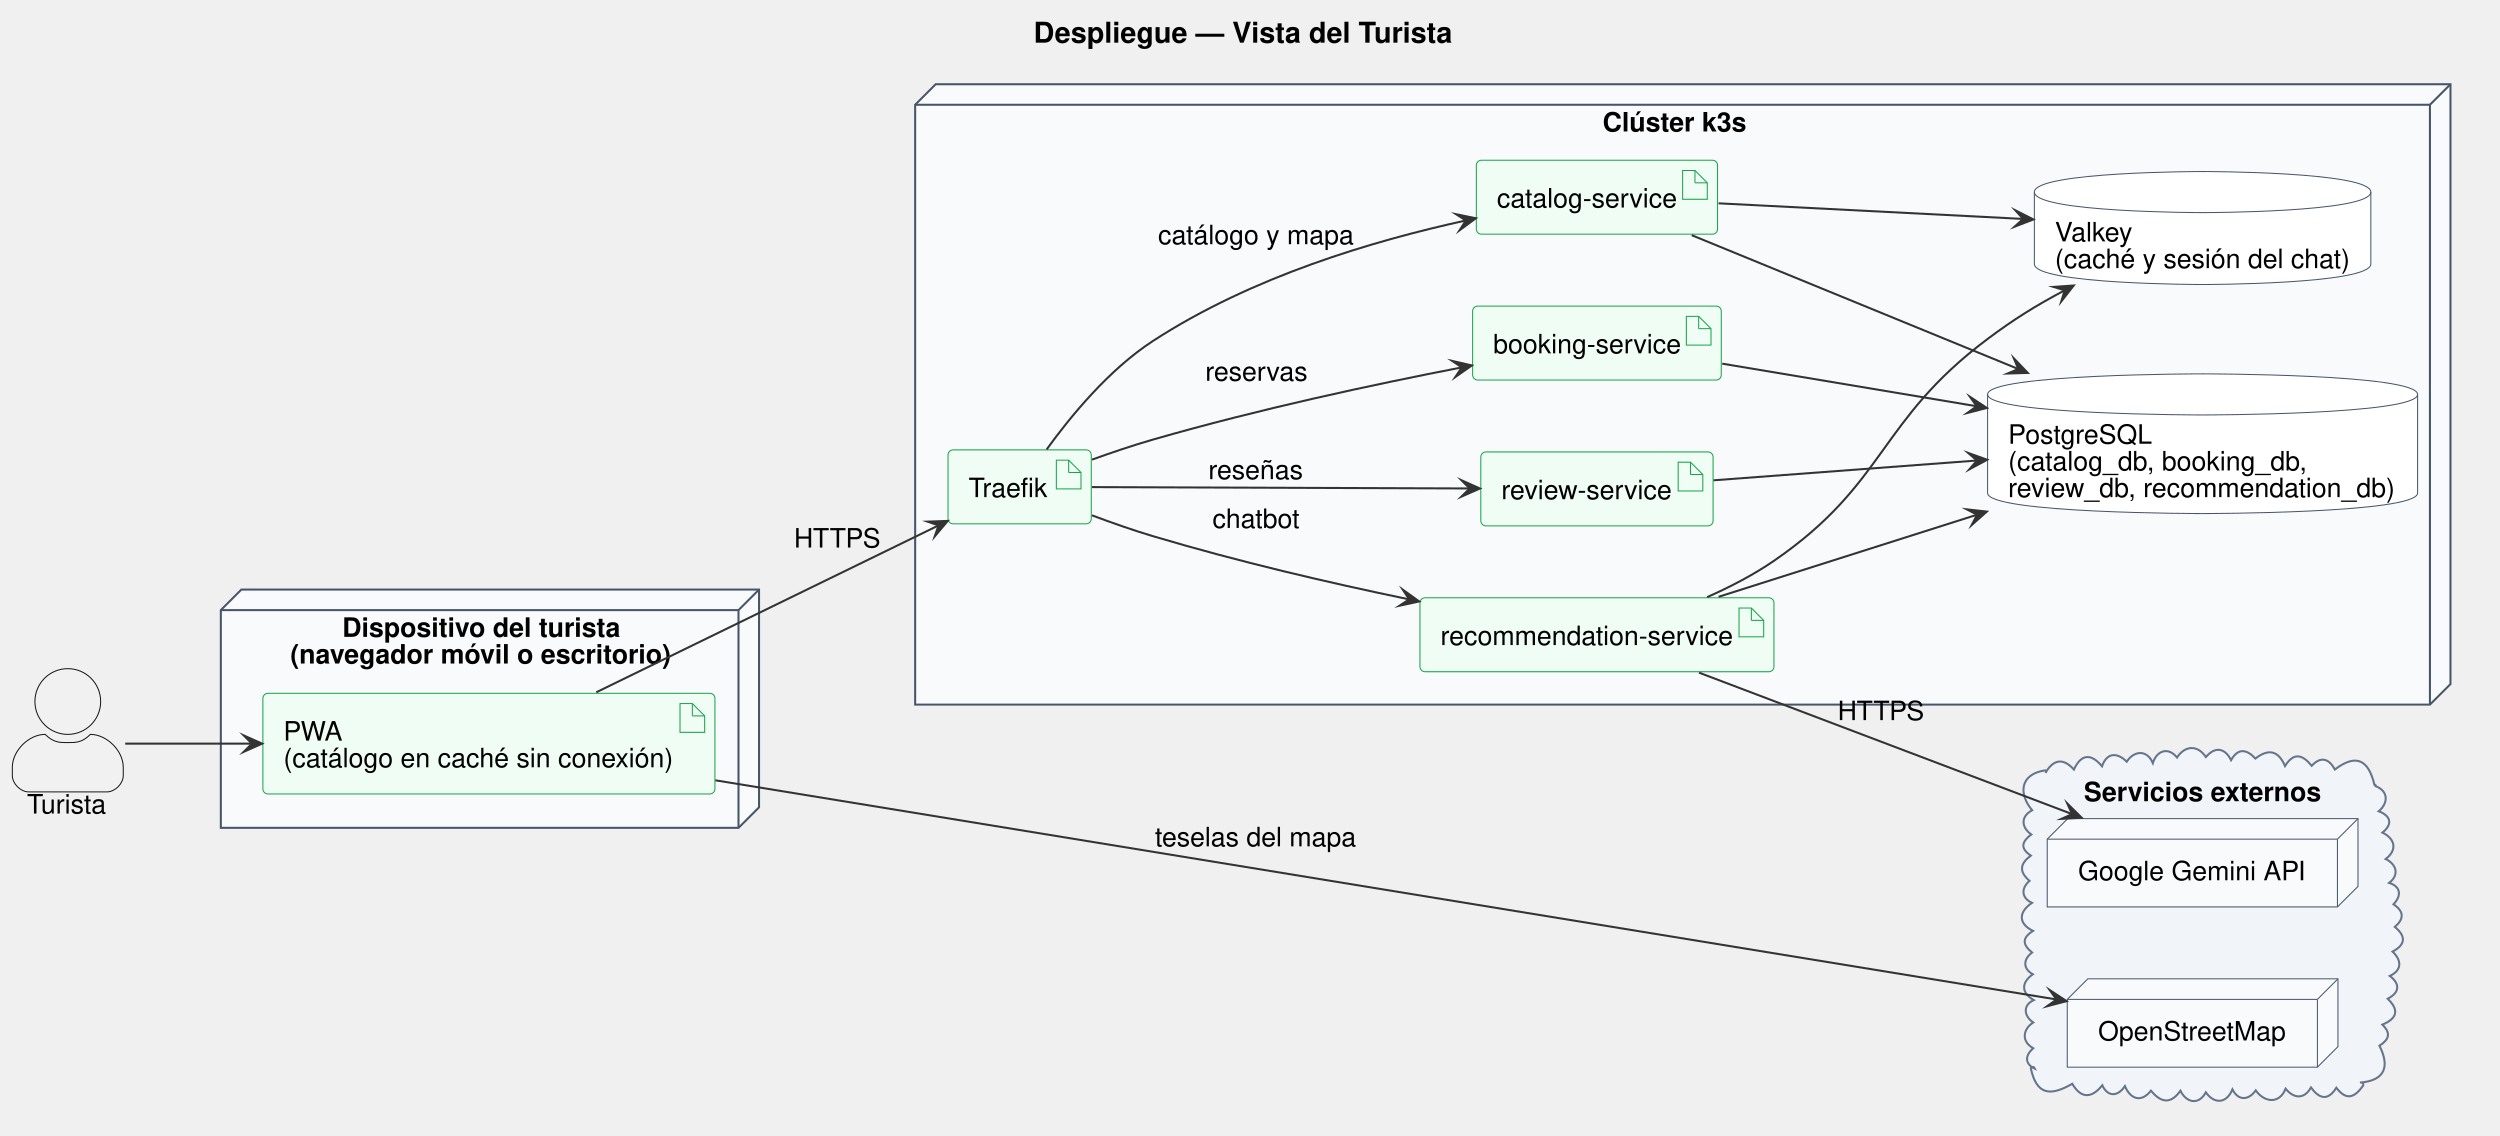
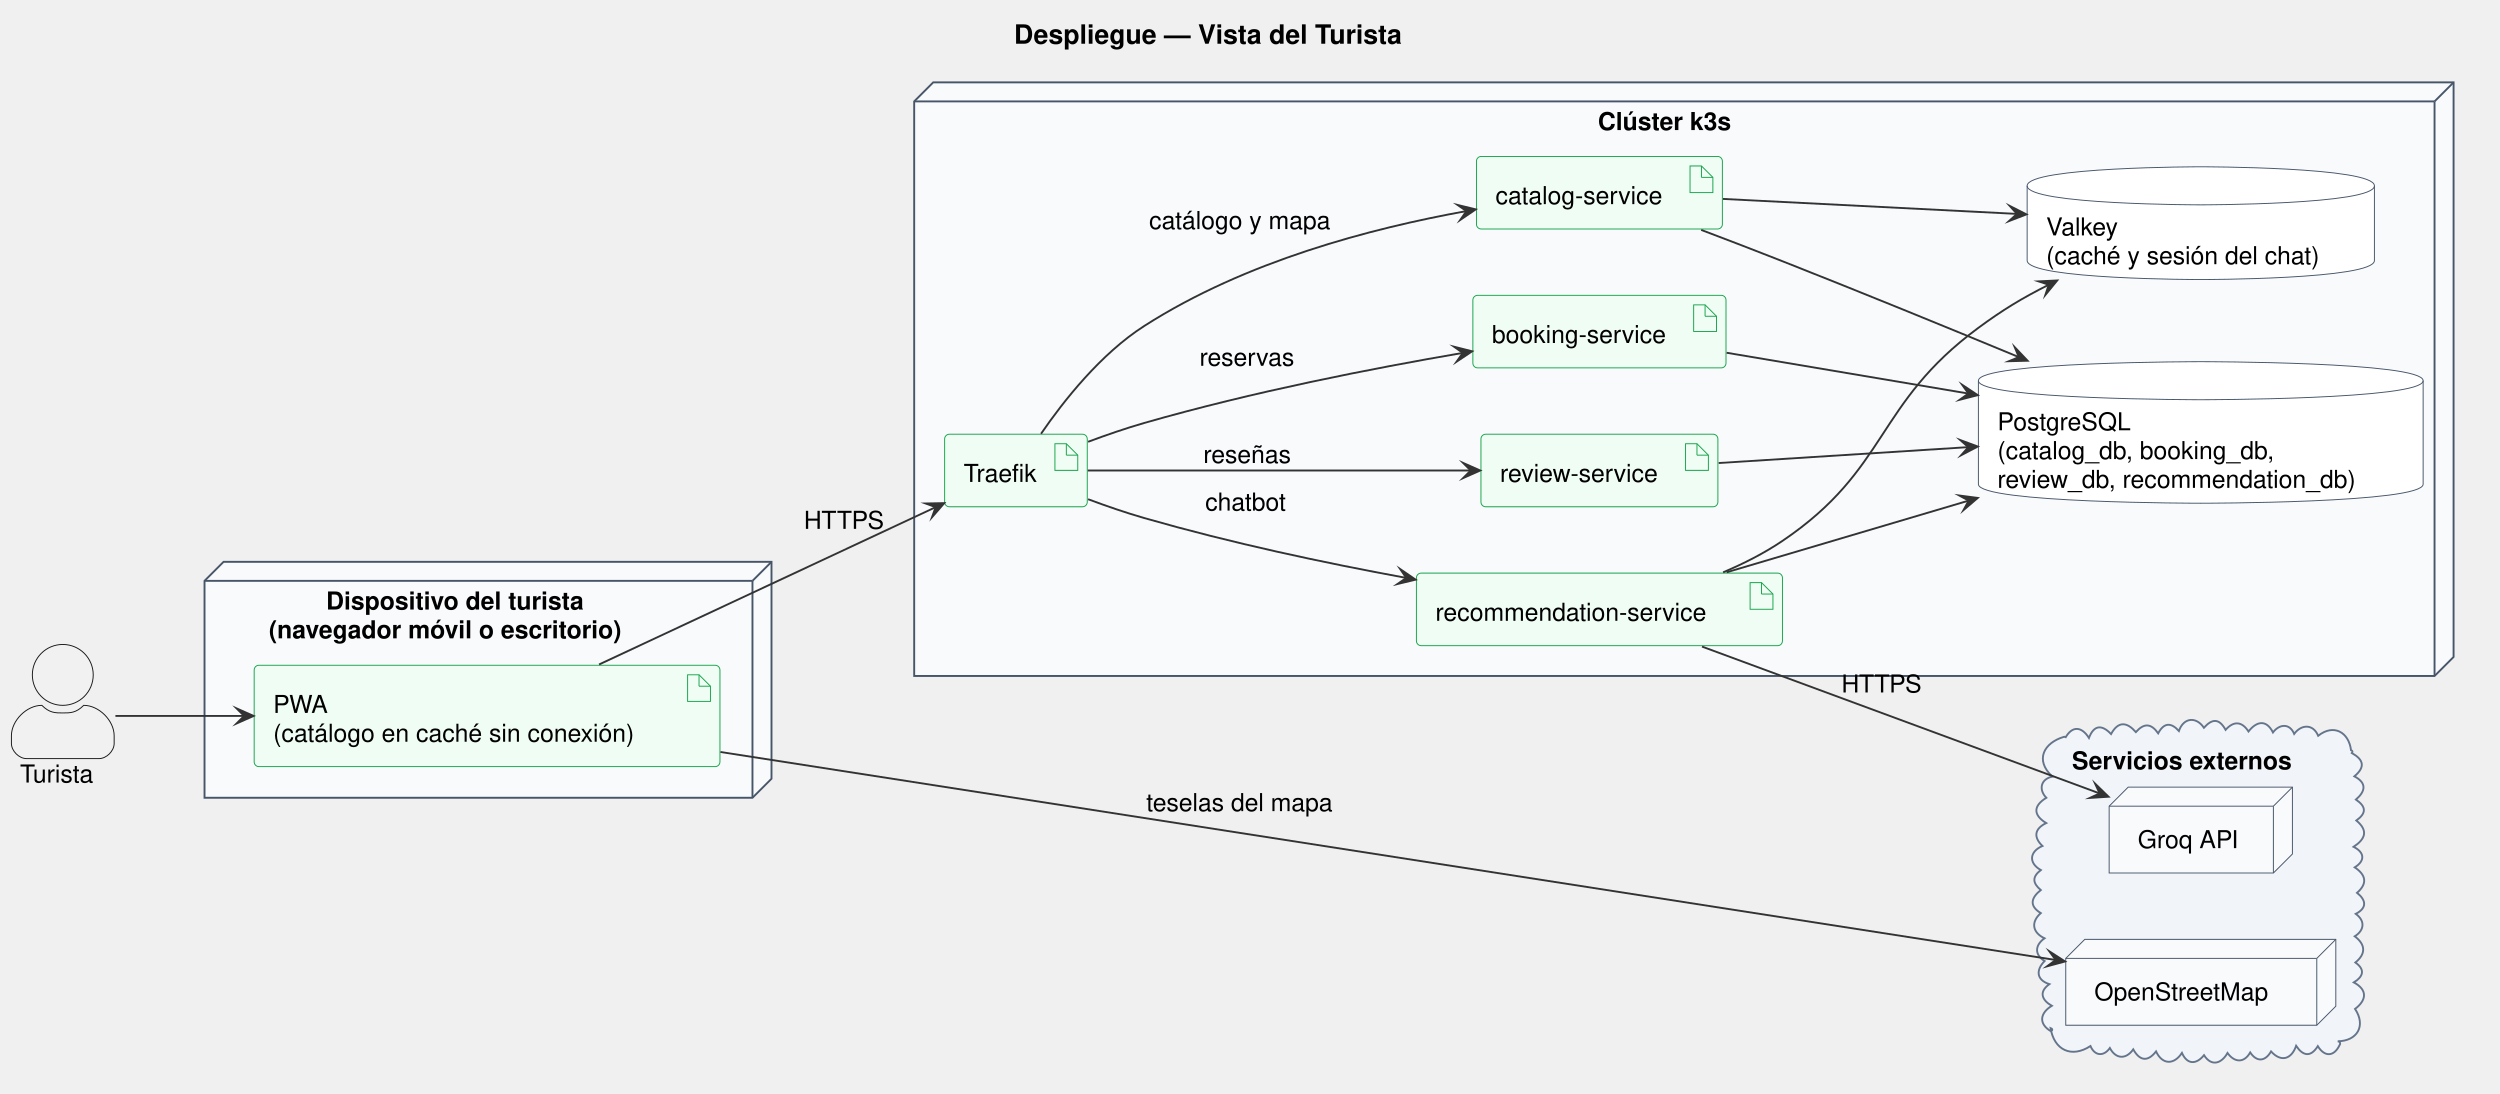
- <svg xmlns="http://www.w3.org/2000/svg" version="1.1" data-diagram-type="DESCRIPTION" style="width:1217px;height:553px;background:#FFFFFF;" width="1217px" height="553px" viewBox="0 0 1217 553" zoomAndPan="magnify" preserveAspectRatio="none" contentStyleType="text/css">
+ <svg xmlns="http://www.w3.org/2000/svg" version="1.1" data-diagram-type="DESCRIPTION" style="width:1314px;height:575px;background:#FFFFFF;" width="1314px" height="575px" viewBox="0 0 1314 575" zoomAndPan="magnify" preserveAspectRatio="none" contentStyleType="text/css">
  <defs />
  <g font-family="sans-serif" lengthAdjust="spacing">
    <g class="title" data-source-line="3">
-       <text x="503.138" y="20.78" fill="#000" font-size="14" textLength="204.613" font-weight="700" font-family="'Helvetica'">Despliegue — Vista del Turista</text>
+       <text x="532.971" y="22.995" fill="#000" font-size="14" textLength="241.657" font-weight="700" font-family="'Helvetica'">Despliegue — Vista del Turista</text>
    </g>
    <g class="cluster" data-qualified-name="Dispositivo del turista.n.navegador m.vil o escritorio." id="ent0002" data-source-line="6">
-       <polygon points="107.5,297,117.5,287,369.5,287,369.5,393,359.5,403,107.5,403,107.5,297" fill="#F8FAFC" style="stroke:#475569;stroke-width:1;stroke-linejoin:miter;stroke-miterlimit:10;" />
-       <line x1="359.5" y1="297" x2="369.5" y2="287" style="stroke:#475569;stroke-width:1;" />
-       <line x1="107.5" y1="297" x2="359.5" y2="297" style="stroke:#475569;stroke-width:1;" />
-       <line x1="359.5" y1="297" x2="359.5" y2="403" style="stroke:#475569;stroke-width:1;" />
-       <text x="166.599" y="310.01" fill="#000" font-size="13" textLength="135.802" font-weight="700" font-family="'Helvetica'">Dispositivo del turista</text>
-       <text x="141.313" y="323.01" fill="#000" font-size="13" textLength="186.374" font-weight="700" font-family="'Helvetica'">(navegador móvil o escritorio)</text>
+       <polygon points="107.5,305.297,117.5,295.297,405.5,295.297,405.5,409.297,395.5,419.297,107.5,419.297,107.5,305.297" fill="#F8FAFC" style="stroke:#475569;stroke-width:1;stroke-linejoin:miter;stroke-miterlimit:10;" />
+       <line x1="395.5" y1="305.297" x2="405.5" y2="295.297" style="stroke:#475569;stroke-width:1;" />
+       <line x1="107.5" y1="305.297" x2="395.5" y2="305.297" style="stroke:#475569;stroke-width:1;" />
+       <line x1="395.5" y1="305.297" x2="395.5" y2="419.297" style="stroke:#475569;stroke-width:1;" />
+       <text x="171.409" y="320.364" fill="#000" font-size="13" textLength="162.183" font-weight="700" font-family="'Helvetica'">Dispositivo del turista</text>
+       <text x="141.314" y="335.497" fill="#000" font-size="13" textLength="222.371" font-weight="700" font-family="'Helvetica'">(navegador móvil o escritorio)</text>
    </g>
    <g class="cluster" data-qualified-name="Cl.ster k3s" id="ent0004" data-source-line="9">
-       <polygon points="445.5,51,455.5,41,1192.89,41,1192.89,333,1182.89,343,445.5,343,445.5,51" fill="#F8FAFC" style="stroke:#475569;stroke-width:1;stroke-linejoin:miter;stroke-miterlimit:10;" />
-       <line x1="1182.89" y1="51" x2="1192.89" y2="41" style="stroke:#475569;stroke-width:1;" />
-       <line x1="445.5" y1="51" x2="1182.89" y2="51" style="stroke:#475569;stroke-width:1;" />
-       <line x1="1182.89" y1="51" x2="1182.89" y2="343" style="stroke:#475569;stroke-width:1;" />
-       <text x="780.15" y="64.01" fill="#000" font-size="13" textLength="70.091" font-weight="700" font-family="'Helvetica'">Clúster k3s</text>
+       <polygon points="480.5,53.297,490.5,43.297,1289.6,43.297,1289.6,345.297,1279.6,355.297,480.5,355.297,480.5,53.297" fill="#F8FAFC" style="stroke:#475569;stroke-width:1;stroke-linejoin:miter;stroke-miterlimit:10;" />
+       <line x1="1279.6" y1="53.297" x2="1289.6" y2="43.297" style="stroke:#475569;stroke-width:1;" />
+       <line x1="480.5" y1="53.297" x2="1279.6" y2="53.297" style="stroke:#475569;stroke-width:1;" />
+       <line x1="1279.6" y1="53.297" x2="1279.6" y2="355.297" style="stroke:#475569;stroke-width:1;" />
+       <text x="839.857" y="68.364" fill="#000" font-size="13" textLength="82.386" font-weight="700" font-family="'Helvetica'">Clúster k3s</text>
    </g>
    <g class="cluster" data-qualified-name="Servicios externos" id="ent0012" data-source-line="18">
-       <path d="M995.736,376.244 C999.524,369.672 1004.314,368.748 1009.568,374.615 C1013.206,366.819 1017.989,366.752 1023.264,373.022 C1025.681,366.121 1030.759,366.261 1035.296,370.789 C1038.816,365.37 1045.144,364.76 1048.012,371.473 C1049.815,365.584 1055.327,363.263 1059.765,368.751 C1063.662,362.868 1069.755,362.465 1073.837,368.532 C1078.242,363.285 1083.06,364.006 1086.079,370.037 C1089.609,363.894 1093.689,364.769 1097.924,369.251 C1104.354,364.335 1109.081,365.315 1112.34,372.907 C1116.699,365.983 1120.866,367.363 1125.342,372.785 C1129.796,367.972 1133.769,369.286 1136.589,374.6 C1147.127,366.617 1152.992,370.008 1155.86,382 C1156.351,381.938 1156.615,382.218 1156.481,382.705 C1162.889,385.203 1162.552,391.089 1157.961,394.919 C1163.838,397.157 1164.923,401.172 1159.759,405.319 C1165.937,408.266 1167.149,413.751 1161.342,418.174 C1166.5,420.651 1168.225,425.808 1163.025,429.786 C1169.011,431.623 1168.941,436.321 1165.17,440.173 C1170.223,443.679 1170.473,447.163 1165.811,451.233 C1171.303,455.76 1171.131,459.841 1164.687,463.252 C1169.04,467.309 1169.517,472.222 1163.358,475.1 C1168.595,479.049 1168.038,483.256 1162.331,486.192 C1168.118,491.808 1166.859,495.83 1159.739,498.79 C1164.063,503.055 1162.983,506.051 1158.307,509.061 C1163.424,519.156 1161.113,526.053 1148.86,527 C1150.05,526.717 1150.505,527.25 1150.446,528.391 C1146.377,534.075 1142.459,536.209 1137.326,529.52 C1133.147,536.158 1129.018,534.853 1124.972,529.384 C1121.603,535.382 1116.514,534.754 1112.63,529.975 C1109.417,537.896 1102.082,536.455 1098.094,530.805 C1094.73,535.578 1089.659,536.124 1086.753,530.314 C1083.918,537.182 1078.053,537.691 1073.798,531.751 C1070.234,538.287 1064.227,536.721 1061.441,530.968 C1056.602,537.787 1051.89,536.74 1047.08,530.935 C1042.267,537.052 1037.04,534.966 1034.407,528.703 C1031.17,533.683 1026.24,534.355 1023.392,528.314 C1018.318,534.606 1013.175,535.083 1008.786,527.588 C998.584,533.448 991.481,533.598 988.59,520 C989.3,518.965 990.284,519.37 990.683,520.327 C985.318,517.799 985.921,513.662 989.753,510.283 C983.888,506.898 984.674,501.09 989.785,497.733 C985.46,494.866 984.324,489.477 990.037,486.842 C983.774,483.275 983.951,478.289 989.573,474.284 C984.523,471.393 984.98,466.888 989.215,463.684 C984.496,459.798 984.229,456.623 989.668,453.175 C982.13,449.424 982.825,443.785 989.165,439.523 C983.893,437.021 983.851,432.364 987.963,428.81 C982.748,424.287 983.275,420.472 988.613,416.507 C983.177,412.901 984.307,409.625 988.825,406.224 C983.979,402.777 983.522,397.509 989.241,394.435 C982.525,386.324 983.257,376.888 995.59,375 C996.313,375.301 996.191,375.805 995.736,376.244" style="stroke:#64748B;stroke-width:1;" fill="#F1F5F9" />
-       <text x="1014.417" y="390.01" fill="#000" font-size="13" textLength="115.616" font-weight="700" font-family="'Helvetica'">Servicios externos</text>
+       <path d="M1085.497,387.871 C1089.243,381.179 1094.191,381.888 1097.947,387.861 C1100.609,380.917 1104.792,380.774 1109.566,385.814 C1113.357,378.905 1117.85,379.398 1122.614,384.78 C1126.951,379.949 1130.561,380.137 1134.346,385.42 C1137.369,379.778 1141.062,379.585 1145.235,384.201 C1147.67,377.126 1154.256,376.441 1158.382,382.51 C1162.799,377.579 1166.416,377.544 1169.772,383.609 C1174.01,378.836 1178.299,379.036 1181.808,384.469 C1185.917,379.228 1191.049,377.831 1194.677,384.969 C1197.863,380.69 1203.333,379.812 1205.821,385.732 C1209.469,380.779 1215.69,380.236 1218.434,386.729 C1226.591,380.271 1234.527,384.821 1235.7,394.297 C1236.604,394.568 1236.612,395.114 1236.134,395.787 C1242.414,399.374 1243.272,403.149 1237.462,408.046 C1244.134,411.591 1243.284,415.922 1238.284,420.254 C1243.682,423.989 1243.931,427.316 1238.501,431.265 C1244.966,436.628 1243.143,441.067 1237.036,445.098 C1242.78,447.971 1243.294,452.367 1237.647,455.885 C1243.478,459.799 1244.568,464.302 1238.862,469.263 C1243.605,473.063 1244.303,477.184 1238.191,480.327 C1243.198,484.016 1242.774,488.903 1237.656,492.134 C1243.357,496.435 1243.65,501.32 1237.985,505.894 C1243.354,509.697 1242.055,513.36 1237.168,516.362 C1244.542,520.304 1243.861,525.726 1237.814,530.291 C1243.657,539.123 1239.078,547.158 1228.7,547.297 C1229.824,547.433 1230.354,548.302 1229.677,549.311 C1226.725,555.541 1221.763,555.606 1218.243,549.853 C1214.462,555.859 1210.476,555.079 1206.849,549.697 C1204.406,556.717 1198.979,558.496 1193.668,552.631 C1190.652,557.873 1186.246,558.447 1182.717,553.166 C1179.36,558.997 1174.384,558.42 1170.771,553.45 C1167.791,558.786 1162.508,560.971 1158.433,554.604 C1154.446,559.492 1149.661,559.782 1146.83,553.412 C1142.673,559.744 1136.594,559.795 1133.216,552.628 C1128.773,558.323 1124.618,557.582 1121.237,551.544 C1117.438,556.945 1112.102,556.744 1108.946,550.843 C1105.698,555.43 1100.979,555.084 1098.748,549.794 C1088.709,556.342 1079.6,551.869 1077.76,540.297 C1078.794,540.655 1078.955,541.406 1078.082,542.104 C1071.172,538.051 1072.317,532.375 1078.428,528.657 C1073.305,525.726 1071.347,521.424 1077.149,517.266 C1070.171,515.022 1070.081,509.749 1074.645,505.124 C1069.082,501.673 1069.668,496.658 1074.601,493.169 C1068.267,490.174 1067.281,484.662 1072.634,479.931 C1066.22,475.981 1067.734,471.764 1072.631,467.811 C1068.334,464.14 1067.959,460.947 1072.655,457.297 C1065.974,453.524 1066.806,447.513 1073.509,444.644 C1068.605,439.915 1069.409,435.527 1075.49,432.607 C1068.486,428.341 1068.691,423.518 1075.554,419.317 C1071.435,415.051 1072.509,409.508 1078.722,408.182 C1069.223,399.351 1074.394,390.384 1084.76,387.297 C1085.255,387.075 1085.549,387.39 1085.497,387.871" style="stroke:#64748B;stroke-width:1;" fill="#F1F5F9" />
+       <text x="1089.007" y="404.364" fill="#000" font-size="13" textLength="135.446" font-weight="700" font-family="'Helvetica'">Servicios externos</text>
    </g>
    <g class="entity" data-qualified-name="Dispositivo del turista.n.navegador m.vil o escritorio..PWA" id="ent0003" data-source-line="7">
-       <rect x="127.97" y="337.5" width="220.062" height="49" fill="#F0FDF4" style="stroke:#16A34A;stroke-width:0.5;" rx="2.5" ry="2.5" />
-       <polygon points="331.032,342.5,331.032,356.5,343.032,356.5,343.032,348.5,337.032,342.5,331.032,342.5" fill="#F0FDF4" style="stroke:#16A34A;stroke-width:0.5;stroke-linejoin:miter;stroke-miterlimit:10;" />
-       <line x1="337.032" y1="342.5" x2="337.032" y2="348.5" style="stroke:#16A34A;stroke-width:0.5;" />
-       <line x1="343.032" y1="348.5" x2="337.032" y2="348.5" style="stroke:#16A34A;stroke-width:0.5;" />
-       <text x="137.97" y="360.51" fill="#000" font-size="13" textLength="29.612" font-family="'Helvetica'">PWA</text>
-       <text x="137.97" y="373.51" fill="#000" font-size="13" textLength="190.062" font-family="'Helvetica'">(catálogo en caché sin conexión)</text>
+       <rect x="133.59" y="349.667" width="244.817" height="53.266" fill="#F0FDF4" style="stroke:#16A34A;stroke-width:0.5;" rx="2.5" ry="2.5" />
+       <polygon points="361.407,354.667,361.407,368.667,373.407,368.667,373.407,360.667,367.407,354.667,361.407,354.667" fill="#F0FDF4" style="stroke:#16A34A;stroke-width:0.5;stroke-linejoin:miter;stroke-miterlimit:10;" />
+       <line x1="367.407" y1="354.667" x2="367.407" y2="360.667" style="stroke:#16A34A;stroke-width:0.5;" />
+       <line x1="373.407" y1="360.667" x2="367.407" y2="360.667" style="stroke:#16A34A;stroke-width:0.5;" />
+       <text x="143.59" y="374.734" fill="#000" font-size="13" textLength="29.586" font-family="'Helvetica'">PWA</text>
+       <text x="143.59" y="389.867" fill="#000" font-size="13" textLength="214.817" font-family="'Helvetica'">(catálogo en caché sin conexión)</text>
    </g>
    <g class="entity" data-qualified-name="Cl.ster k3s.Tfk" id="ent0005" data-source-line="10">
-       <rect x="461.5" y="219" width="69.73" height="36" fill="#F0FDF4" style="stroke:#16A34A;stroke-width:0.5;" rx="2.5" ry="2.5" />
-       <polygon points="514.23,224,514.23,238,526.23,238,526.23,230,520.23,224,514.23,224" fill="#F0FDF4" style="stroke:#16A34A;stroke-width:0.5;stroke-linejoin:miter;stroke-miterlimit:10;" />
-       <line x1="520.23" y1="224" x2="520.23" y2="230" style="stroke:#16A34A;stroke-width:0.5;" />
-       <line x1="526.23" y1="230" x2="520.23" y2="230" style="stroke:#16A34A;stroke-width:0.5;" />
-       <text x="471.5" y="242.01" fill="#000" font-size="13" textLength="39.73" font-family="'Helvetica'">Traefik</text>
+       <rect x="496.5" y="228.227" width="74.967" height="38.133" fill="#F0FDF4" style="stroke:#16A34A;stroke-width:0.5;" rx="2.5" ry="2.5" />
+       <polygon points="554.467,233.227,554.467,247.227,566.467,247.227,566.467,239.227,560.467,233.227,554.467,233.227" fill="#F0FDF4" style="stroke:#16A34A;stroke-width:0.5;stroke-linejoin:miter;stroke-miterlimit:10;" />
+       <line x1="560.467" y1="233.227" x2="560.467" y2="239.227" style="stroke:#16A34A;stroke-width:0.5;" />
+       <line x1="566.467" y1="239.227" x2="560.467" y2="239.227" style="stroke:#16A34A;stroke-width:0.5;" />
+       <text x="506.5" y="253.294" fill="#000" font-size="13" textLength="44.967" font-family="'Helvetica'">Traefik</text>
    </g>
    <g class="entity" data-qualified-name="Cl.ster k3s.Cat" id="ent0006" data-source-line="11">
-       <rect x="718.68" y="78" width="117.426" height="36" fill="#F0FDF4" style="stroke:#16A34A;stroke-width:0.5;" rx="2.5" ry="2.5" />
-       <polygon points="819.106,83,819.106,97,831.106,97,831.106,89,825.106,83,819.106,83" fill="#F0FDF4" style="stroke:#16A34A;stroke-width:0.5;stroke-linejoin:miter;stroke-miterlimit:10;" />
-       <line x1="825.106" y1="83" x2="825.106" y2="89" style="stroke:#16A34A;stroke-width:0.5;" />
-       <line x1="831.106" y1="89" x2="825.106" y2="89" style="stroke:#16A34A;stroke-width:0.5;" />
-       <text x="728.68" y="101.01" fill="#000" font-size="13" textLength="87.426" font-family="'Helvetica'">catalog-service</text>
+       <rect x="776.03" y="82.227" width="129.252" height="38.133" fill="#F0FDF4" style="stroke:#16A34A;stroke-width:0.5;" rx="2.5" ry="2.5" />
+       <polygon points="888.282,87.227,888.282,101.227,900.282,101.227,900.282,93.227,894.282,87.227,888.282,87.227" fill="#F0FDF4" style="stroke:#16A34A;stroke-width:0.5;stroke-linejoin:miter;stroke-miterlimit:10;" />
+       <line x1="894.282" y1="87.227" x2="894.282" y2="93.227" style="stroke:#16A34A;stroke-width:0.5;" />
+       <line x1="900.282" y1="93.227" x2="894.282" y2="93.227" style="stroke:#16A34A;stroke-width:0.5;" />
+       <text x="786.03" y="107.294" fill="#000" font-size="13" textLength="99.252" font-family="'Helvetica'">catalog-service</text>
    </g>
    <g class="entity" data-qualified-name="Cl.ster k3s.Book" id="ent0007" data-source-line="12">
-       <rect x="716.87" y="149" width="121.044" height="36" fill="#F0FDF4" style="stroke:#16A34A;stroke-width:0.5;" rx="2.5" ry="2.5" />
-       <polygon points="820.914,154,820.914,168,832.914,168,832.914,160,826.914,154,820.914,154" fill="#F0FDF4" style="stroke:#16A34A;stroke-width:0.5;stroke-linejoin:miter;stroke-miterlimit:10;" />
-       <line x1="826.914" y1="154" x2="826.914" y2="160" style="stroke:#16A34A;stroke-width:0.5;" />
-       <line x1="832.914" y1="160" x2="826.914" y2="160" style="stroke:#16A34A;stroke-width:0.5;" />
-       <text x="726.87" y="172.01" fill="#000" font-size="13" textLength="91.044" font-family="'Helvetica'">booking-service</text>
+       <rect x="774.14" y="155.227" width="133.048" height="38.133" fill="#F0FDF4" style="stroke:#16A34A;stroke-width:0.5;" rx="2.5" ry="2.5" />
+       <polygon points="890.188,160.227,890.188,174.227,902.188,174.227,902.188,166.227,896.188,160.227,890.188,160.227" fill="#F0FDF4" style="stroke:#16A34A;stroke-width:0.5;stroke-linejoin:miter;stroke-miterlimit:10;" />
+       <line x1="896.188" y1="160.227" x2="896.188" y2="166.227" style="stroke:#16A34A;stroke-width:0.5;" />
+       <line x1="902.188" y1="166.227" x2="896.188" y2="166.227" style="stroke:#16A34A;stroke-width:0.5;" />
+       <text x="784.14" y="180.294" fill="#000" font-size="13" textLength="103.048" font-family="'Helvetica'">booking-service</text>
    </g>
    <g class="entity" data-qualified-name="Cl.ster k3s.Rev" id="ent0008" data-source-line="13">
-       <rect x="720.86" y="220" width="113.072" height="36" fill="#F0FDF4" style="stroke:#16A34A;stroke-width:0.5;" rx="2.5" ry="2.5" />
-       <polygon points="816.932,225,816.932,239,828.932,239,828.932,231,822.932,225,816.932,225" fill="#F0FDF4" style="stroke:#16A34A;stroke-width:0.5;stroke-linejoin:miter;stroke-miterlimit:10;" />
-       <line x1="822.932" y1="225" x2="822.932" y2="231" style="stroke:#16A34A;stroke-width:0.5;" />
-       <line x1="828.932" y1="231" x2="822.932" y2="231" style="stroke:#16A34A;stroke-width:0.5;" />
-       <text x="730.86" y="243.01" fill="#000" font-size="13" textLength="83.072" font-family="'Helvetica'">review-service</text>
+       <rect x="778.39" y="228.227" width="124.536" height="38.133" fill="#F0FDF4" style="stroke:#16A34A;stroke-width:0.5;" rx="2.5" ry="2.5" />
+       <polygon points="885.926,233.227,885.926,247.227,897.926,247.227,897.926,239.227,891.926,233.227,885.926,233.227" fill="#F0FDF4" style="stroke:#16A34A;stroke-width:0.5;stroke-linejoin:miter;stroke-miterlimit:10;" />
+       <line x1="891.926" y1="233.227" x2="891.926" y2="239.227" style="stroke:#16A34A;stroke-width:0.5;" />
+       <line x1="897.926" y1="239.227" x2="891.926" y2="239.227" style="stroke:#16A34A;stroke-width:0.5;" />
+       <text x="788.39" y="253.294" fill="#000" font-size="13" textLength="94.536" font-family="'Helvetica'">review-service</text>
    </g>
    <g class="entity" data-qualified-name="Cl.ster k3s.Rec" id="ent0009" data-source-line="14">
-       <rect x="691.23" y="291" width="172.333" height="36" fill="#F0FDF4" style="stroke:#16A34A;stroke-width:0.5;" rx="2.5" ry="2.5" />
-       <polygon points="846.563,296,846.563,310,858.563,310,858.563,302,852.563,296,846.563,296" fill="#F0FDF4" style="stroke:#16A34A;stroke-width:0.5;stroke-linejoin:miter;stroke-miterlimit:10;" />
-       <line x1="852.563" y1="296" x2="852.563" y2="302" style="stroke:#16A34A;stroke-width:0.5;" />
-       <line x1="858.563" y1="302" x2="852.563" y2="302" style="stroke:#16A34A;stroke-width:0.5;" />
-       <text x="701.23" y="314.01" fill="#000" font-size="13" textLength="142.333" font-family="'Helvetica'">recommendation-service</text>
+       <rect x="744.47" y="301.227" width="192.386" height="38.133" fill="#F0FDF4" style="stroke:#16A34A;stroke-width:0.5;" rx="2.5" ry="2.5" />
+       <polygon points="919.856,306.227,919.856,320.227,931.856,320.227,931.856,312.227,925.856,306.227,919.856,306.227" fill="#F0FDF4" style="stroke:#16A34A;stroke-width:0.5;stroke-linejoin:miter;stroke-miterlimit:10;" />
+       <line x1="925.856" y1="306.227" x2="925.856" y2="312.227" style="stroke:#16A34A;stroke-width:0.5;" />
+       <line x1="931.856" y1="312.227" x2="925.856" y2="312.227" style="stroke:#16A34A;stroke-width:0.5;" />
+       <text x="754.47" y="326.294" fill="#000" font-size="13" textLength="162.386" font-family="'Helvetica'">recommendation-service</text>
    </g>
    <g class="entity" data-qualified-name="Cl.ster k3s.Pg" id="ent0010" data-source-line="15">
-       <path d="M967.56,192 C967.56,182 1072.223,182 1072.223,182 C1072.223,182 1176.885,182 1176.885,192 L1176.885,240 C1176.885,250 1072.223,250 1072.223,250 C1072.223,250 967.56,250 967.56,240 L967.56,192" style="stroke:#475569;stroke-width:0.5;" fill="#FFF" />
-       <path d="M967.56,192 C967.56,202 1072.223,202 1072.223,202 C1072.223,202 1176.885,202 1176.885,192" style="stroke:#475569;stroke-width:0.5;" fill="none" />
-       <text x="977.56" y="216.01" fill="#000" font-size="13" textLength="70.814" font-family="'Helvetica'">PostgreSQL</text>
-       <text x="977.56" y="229.01" fill="#000" font-size="13" textLength="146.002" font-family="'Helvetica'">(catalog_db, booking_db,</text>
-       <text x="977.56" y="242.01" fill="#000" font-size="13" textLength="189.325" font-family="'Helvetica'">review_db, recommendation_db)</text>
+       <path d="M1039.85,200.097 C1039.85,190.097 1156.725,190.097 1156.725,190.097 C1156.725,190.097 1273.601,190.097 1273.601,200.097 L1273.601,254.495 C1273.601,264.495 1156.725,264.495 1156.725,264.495 C1156.725,264.495 1039.85,264.495 1039.85,254.495 L1039.85,200.097" style="stroke:#475569;stroke-width:0.5;" fill="#FFF" />
+       <path d="M1039.85,200.097 C1039.85,210.097 1156.725,210.097 1156.725,210.097 C1156.725,210.097 1273.601,210.097 1273.601,200.097" style="stroke:#475569;stroke-width:0.5;" fill="none" />
+       <text x="1049.85" y="226.164" fill="#000" font-size="13" textLength="74.985" font-family="'Helvetica'">PostgreSQL</text>
+       <text x="1049.85" y="241.297" fill="#000" font-size="13" textLength="163.262" font-family="'Helvetica'">(catalog_db, booking_db,</text>
+       <text x="1049.85" y="256.429" fill="#000" font-size="13" textLength="213.751" font-family="'Helvetica'">review_db, recommendation_db)</text>
    </g>
    <g class="entity" data-qualified-name="Cl.ster k3s.Vk" id="ent0011" data-source-line="16">
-       <path d="M990.33,93.5 C990.33,83.5 1072.227,83.5 1072.227,83.5 C1072.227,83.5 1154.123,83.5 1154.123,93.5 L1154.123,128.5 C1154.123,138.5 1072.227,138.5 1072.227,138.5 C1072.227,138.5 990.33,138.5 990.33,128.5 L990.33,93.5" style="stroke:#475569;stroke-width:0.5;" fill="#FFF" />
-       <path d="M990.33,93.5 C990.33,103.5 1072.227,103.5 1072.227,103.5 C1072.227,103.5 1154.123,103.5 1154.123,93.5" style="stroke:#475569;stroke-width:0.5;" fill="none" />
-       <text x="1000.33" y="117.51" fill="#000" font-size="13" textLength="39.019" font-family="'Helvetica'">Valkey</text>
-       <text x="1000.33" y="130.51" fill="#000" font-size="13" textLength="143.793" font-family="'Helvetica'">(caché y sesión del chat)</text>
+       <path d="M1065.47,97.667 C1065.47,87.667 1156.733,87.667 1156.733,87.667 C1156.733,87.667 1247.995,87.667 1247.995,97.667 L1247.995,136.933 C1247.995,146.933 1156.733,146.933 1156.733,146.933 C1156.733,146.933 1065.47,146.933 1065.47,136.933 L1065.47,97.667" style="stroke:#475569;stroke-width:0.5;" fill="#FFF" />
+       <path d="M1065.47,97.667 C1065.47,107.667 1156.733,107.667 1156.733,107.667 C1156.733,107.667 1247.995,107.667 1247.995,97.667" style="stroke:#475569;stroke-width:0.5;" fill="none" />
+       <text x="1075.47" y="123.734" fill="#000" font-size="13" textLength="43.691" font-family="'Helvetica'">Valkey</text>
+       <text x="1075.47" y="138.867" fill="#000" font-size="13" textLength="162.525" font-family="'Helvetica'">(caché y sesión del chat)</text>
    </g>
    <g class="entity" data-qualified-name="Servicios externos.Gem" id="ent0013" data-source-line="19">
-       <polygon points="996.59,408.5,1006.59,398.5,1147.864,398.5,1147.864,431.5,1137.864,441.5,996.59,441.5,996.59,408.5" fill="#F8FAFC" style="stroke:#475569;stroke-width:0.5;stroke-linejoin:miter;stroke-miterlimit:10;" />
-       <line x1="1137.864" y1="408.5" x2="1147.864" y2="398.5" style="stroke:#475569;stroke-width:0.5;" />
-       <line x1="996.59" y1="408.5" x2="1137.864" y2="408.5" style="stroke:#475569;stroke-width:0.5;" />
-       <line x1="1137.864" y1="408.5" x2="1137.864" y2="441.5" style="stroke:#475569;stroke-width:0.5;" />
-       <text x="1011.59" y="428.51" fill="#000" font-size="13" textLength="111.274" font-family="'Helvetica'">Google Gemini API</text>
+       <polygon points="1108.57,423.727,1118.57,413.727,1204.893,413.727,1204.893,448.86,1194.893,458.86,1108.57,458.86,1108.57,423.727" fill="#F8FAFC" style="stroke:#475569;stroke-width:0.5;stroke-linejoin:miter;stroke-miterlimit:10;" />
+       <line x1="1194.893" y1="423.727" x2="1204.893" y2="413.727" style="stroke:#475569;stroke-width:0.5;" />
+       <line x1="1108.57" y1="423.727" x2="1194.893" y2="423.727" style="stroke:#475569;stroke-width:0.5;" />
+       <line x1="1194.893" y1="423.727" x2="1194.893" y2="458.86" style="stroke:#475569;stroke-width:0.5;" />
+       <text x="1123.57" y="445.794" fill="#000" font-size="13" textLength="56.323" font-family="'Helvetica'">Groq API</text>
    </g>
    <g class="entity" data-qualified-name="Servicios externos.Osm" id="ent0014" data-source-line="20">
-       <polygon points="1006.34,486.5,1016.34,476.5,1138.114,476.5,1138.114,509.5,1128.114,519.5,1006.34,519.5,1006.34,486.5" fill="#F8FAFC" style="stroke:#475569;stroke-width:0.5;stroke-linejoin:miter;stroke-miterlimit:10;" />
-       <line x1="1128.114" y1="486.5" x2="1138.114" y2="476.5" style="stroke:#475569;stroke-width:0.5;" />
-       <line x1="1006.34" y1="486.5" x2="1128.114" y2="486.5" style="stroke:#475569;stroke-width:0.5;" />
-       <line x1="1128.114" y1="486.5" x2="1128.114" y2="519.5" style="stroke:#475569;stroke-width:0.5;" />
-       <text x="1021.34" y="506.51" fill="#000" font-size="13" textLength="91.774" font-family="'Helvetica'">OpenStreetMap</text>
+       <polygon points="1085.76,503.727,1095.76,493.727,1227.703,493.727,1227.703,528.86,1217.703,538.86,1085.76,538.86,1085.76,503.727" fill="#F8FAFC" style="stroke:#475569;stroke-width:0.5;stroke-linejoin:miter;stroke-miterlimit:10;" />
+       <line x1="1217.703" y1="503.727" x2="1227.703" y2="493.727" style="stroke:#475569;stroke-width:0.5;" />
+       <line x1="1085.76" y1="503.727" x2="1217.703" y2="503.727" style="stroke:#475569;stroke-width:0.5;" />
+       <line x1="1217.703" y1="503.727" x2="1217.703" y2="538.86" style="stroke:#475569;stroke-width:0.5;" />
+       <text x="1100.76" y="525.794" fill="#000" font-size="13" textLength="101.943" font-family="'Helvetica'">OpenStreetMap</text>
    </g>
    <g class="entity" data-qualified-name="Tur" id="ent0001" data-source-line="5">
-       <ellipse cx="33" cy="341.5" rx="16" ry="16" fill="#F1F1F1" style="stroke:#181818;stroke-width:0.5;" />
-       <path d="M33,361.5 C37,361.5 40,361.5 44,357.5 C52,357.5 60,365.5 60,373.5 L60,377.5 C60,381.5 56,385.5 52,385.5 L14,385.5 C10,385.5 6,381.5 6,377.5 L6,373.5 C6,365.5 14,357.5 22,357.5 C26,361.5 29,361.5 33,361.5" style="stroke:#181818;stroke-width:0.5;" fill="#F1F1F1" />
-       <text x="13.135" y="396.01" fill="#000" font-size="13" textLength="39.73" font-family="'Helvetica'">Turista</text>
+       <ellipse cx="33" cy="354.727" rx="16" ry="16" fill="#F1F1F1" style="stroke:#181818;stroke-width:0.5;" />
+       <path d="M33,374.727 C37,374.727 40,374.727 44,370.727 C52,370.727 60,378.727 60,386.727 L60,390.727 C60,394.727 56,398.727 52,398.727 L14,398.727 C10,398.727 6,394.727 6,390.727 L6,386.727 C6,378.727 14,370.727 22,370.727 C26,374.727 29,374.727 33,374.727" style="stroke:#181818;stroke-width:0.5;" fill="#F1F1F1" />
+       <text x="10.513" y="411.294" fill="#000" font-size="13" textLength="44.973" font-family="'Helvetica'">Turista</text>
    </g>
    <g class="link" data-entity-1="ent0001" data-entity-2="ent0003" id="lnk15" data-source-line="23" data-link-type="dependency">
-       <path d="M60.96,362 C78.54,362 97.77,362 122.63,362" style="stroke:#333;stroke-width:1;" fill="none" id="Tur-to-PWA" />
-       <polygon points="127.63,362,118.63,358,122.63,362,118.63,366,127.63,362" fill="#333" style="stroke:#333;stroke-width:1;stroke-linejoin:miter;stroke-miterlimit:10;" />
+       <path d="M60.66,376.297 C79.37,376.297 100.87,376.297 128.29,376.297" style="stroke:#333;stroke-width:1;" fill="none" id="Tur-to-PWA" />
+       <polygon points="133.29,376.297,124.29,372.297,128.29,376.297,124.29,380.297,133.29,376.297" fill="#333" style="stroke:#333;stroke-width:1;stroke-linejoin:miter;stroke-miterlimit:10;" />
    </g>
    <g class="link" data-entity-1="ent0003" data-entity-2="ent0005" id="lnk16" data-source-line="24" data-link-type="dependency">
-       <path d="M290.26,337 C341.11,312.21 413.096,277.111 456.876,255.771" style="stroke:#333;stroke-width:1;" fill="none" id="PWA-to-Tfk" />
-       <polygon points="461.37,253.58,451.527,253.928,456.876,255.771,455.033,261.119,461.37,253.58" fill="#333" style="stroke:#333;stroke-width:1;stroke-linejoin:miter;stroke-miterlimit:10;" />
-       <text x="386.5" y="266.53" fill="#000" font-size="13" textLength="42.612" font-family="'Helvetica'">HTTPS</text>
+       <path d="M314.86,349.257 C369.54,323.687 445.4,288.234 491.78,266.554" style="stroke:#333;stroke-width:1;" fill="none" id="PWA-to-Tfk" />
+       <polygon points="496.31,264.437,486.463,264.624,491.78,266.554,489.851,271.872,496.31,264.437" fill="#333" style="stroke:#333;stroke-width:1;stroke-linejoin:miter;stroke-miterlimit:10;" />
+       <text x="422.5" y="277.964" fill="#000" font-size="13" textLength="41.749" font-family="'Helvetica'">HTTPS</text>
    </g>
    <g class="link" data-entity-1="ent0005" data-entity-2="ent0006" id="lnk17" data-source-line="25" data-link-type="dependency">
-       <path d="M509.51,218.79 C521.06,202.78 539.82,179.92 561.23,166 C609.48,134.64 668.086,117.312 713.576,107.322" style="stroke:#333;stroke-width:1;" fill="none" id="Tfk-to-Cat" />
-       <polygon points="718.46,106.25,708.811,104.274,713.576,107.322,710.527,112.087,718.46,106.25" fill="#333" style="stroke:#333;stroke-width:1;stroke-linejoin:miter;stroke-miterlimit:10;" />
-       <text x="563.73" y="118.89" fill="#000" font-size="13" textLength="95.393" font-family="'Helvetica'">catálogo y mapa</text>
+       <path d="M547.17,227.977 C559.03,210.707 578.58,185.937 601.47,171.297 C654.75,137.217 720.3,120.1 770.74,110.94" style="stroke:#333;stroke-width:1;" fill="none" id="Tfk-to-Cat" />
+       <polygon points="775.66,110.047,766.09,107.719,770.74,110.94,767.52,115.591,775.66,110.047" fill="#333" style="stroke:#333;stroke-width:1;stroke-linejoin:miter;stroke-miterlimit:10;" />
+       <text x="603.97" y="120.384" fill="#000" font-size="13" textLength="108.754" font-family="'Helvetica'">catálogo y mapa</text>
    </g>
    <g class="link" data-entity-1="ent0005" data-entity-2="ent0007" id="lnk18" data-source-line="26" data-link-type="dependency">
-       <path d="M531.57,223.75 C541.09,220.32 551.49,216.8 561.23,214 C613.04,199.08 668.142,187.293 711.602,178.853" style="stroke:#333;stroke-width:1;" fill="none" id="Tfk-to-Book" />
-       <polygon points="716.51,177.9,706.913,175.689,711.602,178.853,708.438,183.542,716.51,177.9" fill="#333" style="stroke:#333;stroke-width:1;stroke-linejoin:miter;stroke-miterlimit:10;" />
-       <text x="586.73" y="185.37" fill="#000" font-size="13" textLength="49.848" font-family="'Helvetica'">reservas</text>
+       <path d="M571.9,232.207 C581.43,228.647 591.75,225.087 601.47,222.297 C658.84,205.847 720.632,193.763 768.842,185.483" style="stroke:#333;stroke-width:1;" fill="none" id="Tfk-to-Book" />
+       <polygon points="773.77,184.637,764.223,182.218,768.842,185.483,765.577,190.103,773.77,184.637" fill="#333" style="stroke:#333;stroke-width:1;stroke-linejoin:miter;stroke-miterlimit:10;" />
+       <text x="630.47" y="192.264" fill="#000" font-size="13" textLength="55.891" font-family="'Helvetica'">reservas</text>
    </g>
    <g class="link" data-entity-1="ent0005" data-entity-2="ent0008" id="lnk19" data-source-line="27" data-link-type="dependency">
-       <path d="M531.58,237.12 C578.66,237.29 658.98,237.582 715.42,237.782" style="stroke:#333;stroke-width:1;" fill="none" id="Tfk-to-Rev" />
-       <polygon points="720.42,237.8,711.434,233.768,715.42,237.782,711.406,241.768,720.42,237.8" fill="#333" style="stroke:#333;stroke-width:1;stroke-linejoin:miter;stroke-miterlimit:10;" />
-       <text x="588.23" y="233.25" fill="#000" font-size="13" textLength="46.249" font-family="'Helvetica'">reseñas</text>
+       <path d="M571.73,247.297 C622.86,247.297 711.11,247.297 772.99,247.297" style="stroke:#333;stroke-width:1;" fill="none" id="Tfk-to-Rev" />
+       <polygon points="777.99,247.297,768.99,243.297,772.99,247.297,768.99,251.297,777.99,247.297" fill="#333" style="stroke:#333;stroke-width:1;stroke-linejoin:miter;stroke-miterlimit:10;" />
+       <text x="632.47" y="243.364" fill="#000" font-size="13" textLength="51.092" font-family="'Helvetica'">reseñas</text>
    </g>
    <g class="link" data-entity-1="ent0005" data-entity-2="ent0009" id="lnk20" data-source-line="28" data-link-type="dependency">
-       <path d="M531.53,250.85 C541.06,254.43 551.47,258.09 561.23,261 C603.41,273.56 646.225,283.513 685.975,291.773" style="stroke:#333;stroke-width:1;" fill="none" id="Tfk-to-Rec" />
-       <polygon points="690.87,292.79,682.872,287.043,685.975,291.773,681.244,294.875,690.87,292.79" fill="#333" style="stroke:#333;stroke-width:1;stroke-linejoin:miter;stroke-miterlimit:10;" />
-       <text x="590.23" y="257.01" fill="#000" font-size="13" textLength="42.644" font-family="'Helvetica'">chatbot</text>
+       <path d="M571.9,262.387 C581.43,265.947 591.75,269.507 601.47,272.297 C647.8,285.587 695.293,295.659 739.143,303.759" style="stroke:#333;stroke-width:1;" fill="none" id="Tfk-to-Rec" />
+       <polygon points="744.06,304.667,735.936,299.099,739.143,303.759,734.483,306.966,744.06,304.667" fill="#333" style="stroke:#333;stroke-width:1;stroke-linejoin:miter;stroke-miterlimit:10;" />
+       <text x="633.47" y="268.364" fill="#000" font-size="13" textLength="49.753" font-family="'Helvetica'">chatbot</text>
    </g>
    <g class="link" data-entity-1="ent0006" data-entity-2="ent0010" id="lnk21" data-source-line="29" data-link-type="dependency">
-       <path d="M823.51,114.49 C866.99,132.3 929.213,157.804 982.513,179.644" style="stroke:#333;stroke-width:1;" fill="none" id="Cat-to-Pg" />
-       <polygon points="987.14,181.54,980.329,174.426,982.513,179.644,977.295,181.829,987.14,181.54" fill="#333" style="stroke:#333;stroke-width:1;stroke-linejoin:miter;stroke-miterlimit:10;" />
+       <path d="M894.13,120.837 C908.05,126.097 923.05,131.847 936.85,137.297 C979.37,154.077 1021.651,171.353 1061.091,187.693" style="stroke:#333;stroke-width:1;" fill="none" id="Cat-to-Pg" />
+       <polygon points="1065.71,189.607,1058.926,182.467,1061.091,187.693,1055.864,189.858,1065.71,189.607" fill="#333" style="stroke:#333;stroke-width:1;stroke-linejoin:miter;stroke-miterlimit:10;" />
    </g>
    <g class="link" data-entity-1="ent0007" data-entity-2="ent0010" id="lnk22" data-source-line="30" data-link-type="dependency">
-       <path d="M838.36,177.03 C875.42,183.24 919.069,190.534 962.259,197.764" style="stroke:#333;stroke-width:1;" fill="none" id="Book-to-Pg" />
-       <polygon points="967.19,198.59,958.974,193.159,962.259,197.764,957.653,201.049,967.19,198.59" fill="#333" style="stroke:#333;stroke-width:1;stroke-linejoin:miter;stroke-miterlimit:10;" />
+       <path d="M907.5,185.407 C945.72,191.857 990.05,199.334 1034.59,206.854" style="stroke:#333;stroke-width:1;" fill="none" id="Book-to-Pg" />
+       <polygon points="1039.52,207.687,1031.312,202.244,1034.59,206.854,1029.98,210.133,1039.52,207.687" fill="#333" style="stroke:#333;stroke-width:1;stroke-linejoin:miter;stroke-miterlimit:10;" />
    </g>
    <g class="link" data-entity-1="ent0008" data-entity-2="ent0010" id="lnk23" data-source-line="31" data-link-type="dependency">
-       <path d="M834.16,233.81 C871.75,230.99 917.494,227.555 962.374,224.175" style="stroke:#333;stroke-width:1;" fill="none" id="Rev-to-Pg" />
-       <polygon points="967.36,223.8,958.085,220.487,962.374,224.175,958.686,228.465,967.36,223.8" fill="#333" style="stroke:#333;stroke-width:1;stroke-linejoin:miter;stroke-miterlimit:10;" />
+       <path d="M903.33,243.367 C942.1,240.897 988.35,237.955 1034.53,235.015" style="stroke:#333;stroke-width:1;" fill="none" id="Rev-to-Pg" />
+       <polygon points="1039.52,234.697,1030.284,231.277,1034.53,235.015,1030.792,239.261,1039.52,234.697" fill="#333" style="stroke:#333;stroke-width:1;stroke-linejoin:miter;stroke-miterlimit:10;" />
    </g>
    <g class="link" data-entity-1="ent0009" data-entity-2="ent0010" id="lnk24" data-source-line="32" data-link-type="dependency">
-       <path d="M836.6,290.52 C873.88,278.68 918.554,264.483 962.434,250.553" style="stroke:#333;stroke-width:1;" fill="none" id="Rec-to-Pg" />
-       <polygon points="967.2,249.04,957.412,247.951,962.434,250.553,959.832,255.576,967.2,249.04" fill="#333" style="stroke:#333;stroke-width:1;stroke-linejoin:miter;stroke-miterlimit:10;" />
+       <path d="M907.5,300.797 C945.72,289.487 990.186,276.317 1034.726,263.127" style="stroke:#333;stroke-width:1;" fill="none" id="Rec-to-Pg" />
+       <polygon points="1039.52,261.707,1029.755,260.427,1034.726,263.127,1032.026,268.098,1039.52,261.707" fill="#333" style="stroke:#333;stroke-width:1;stroke-linejoin:miter;stroke-miterlimit:10;" />
    </g>
    <g class="link" data-entity-1="ent0006" data-entity-2="ent0011" id="lnk25" data-source-line="33" data-link-type="dependency">
-       <path d="M836.6,98.98 C880.47,101.23 936.187,104.085 984.857,106.575" style="stroke:#333;stroke-width:1;" fill="none" id="Cat-to-Vk" />
-       <polygon points="989.85,106.83,981.066,102.375,984.857,106.575,980.657,110.365,989.85,106.83" fill="#333" style="stroke:#333;stroke-width:1;stroke-linejoin:miter;stroke-miterlimit:10;" />
+       <path d="M905.59,104.557 C951.51,106.897 1009.046,109.823 1060.106,112.423" style="stroke:#333;stroke-width:1;" fill="none" id="Cat-to-Vk" />
+       <polygon points="1065.1,112.677,1056.315,108.224,1060.106,112.423,1055.908,116.214,1065.1,112.677" fill="#333" style="stroke:#333;stroke-width:1;stroke-linejoin:miter;stroke-miterlimit:10;" />
    </g>
    <g class="link" data-entity-1="ent0009" data-entity-2="ent0011" id="lnk26" data-source-line="34" data-link-type="dependency">
-       <path d="M831.04,290.69 C842.22,285.73 853.64,279.82 863.56,273 C918.48,235.26 914.2,204.92 967.56,165 C980.4,155.4 990.774,148.925 1005.084,141.325" style="stroke:#333;stroke-width:1;" fill="none" id="Rec-to-Vk" />
-       <polygon points="1009.5,138.98,999.675,139.669,1005.084,141.325,1003.428,146.734,1009.5,138.98" fill="#333" style="stroke:#333;stroke-width:1;stroke-linejoin:miter;stroke-miterlimit:10;" />
+       <path d="M905.67,300.817 C916.52,296.217 927.34,290.727 936.85,284.297 C992.88,246.427 985.42,212.427 1039.85,172.297 C1052.49,162.987 1062.485,156.877 1076.815,149.657" style="stroke:#333;stroke-width:1;" fill="none" id="Rec-to-Vk" />
+       <polygon points="1081.28,147.407,1071.443,147.884,1076.815,149.657,1075.042,155.029,1081.28,147.407" fill="#333" style="stroke:#333;stroke-width:1;stroke-linejoin:miter;stroke-miterlimit:10;" />
    </g>
    <g class="link" data-entity-1="ent0009" data-entity-2="ent0013" id="lnk27" data-source-line="35" data-link-type="dependency">
-       <path d="M827.08,327.45 C878.31,346.87 954.235,375.658 1008.685,396.298" style="stroke:#333;stroke-width:1;" fill="none" id="Rec-to-Gem" />
-       <polygon points="1013.36,398.07,1006.362,391.14,1008.685,396.298,1003.527,398.62,1013.36,398.07" fill="#333" style="stroke:#333;stroke-width:1;stroke-linejoin:miter;stroke-miterlimit:10;" />
-       <text x="894.56" y="350.57" fill="#000" font-size="13" textLength="42.612" font-family="'Helvetica'">HTTPS</text>
+       <path d="M894.58,339.847 C954.37,361.927 1046.109,395.815 1103.559,417.025" style="stroke:#333;stroke-width:1;" fill="none" id="Rec-to-Gem" />
+       <polygon points="1108.25,418.757,1101.192,411.887,1103.559,417.025,1098.422,419.392,1108.25,418.757" fill="#333" style="stroke:#333;stroke-width:1;stroke-linejoin:miter;stroke-miterlimit:10;" />
+       <text x="967.85" y="363.974" fill="#000" font-size="13" textLength="41.749" font-family="'Helvetica'">HTTPS</text>
    </g>
    <g class="link" data-entity-1="ent0003" data-entity-2="ent0014" id="lnk28" data-source-line="36" data-link-type="dependency">
-       <path d="M348.23,379.85 C523.85,408.55 858.755,463.284 1001.095,486.544" style="stroke:#333;stroke-width:1;" fill="none" id="PWA-to-Osm" />
-       <polygon points="1006.03,487.35,997.793,481.951,1001.095,486.544,996.503,489.846,1006.03,487.35" fill="#333" style="stroke:#333;stroke-width:1;stroke-linejoin:miter;stroke-miterlimit:10;" />
-       <text x="562.23" y="411.98" fill="#000" font-size="13" textLength="98.281" font-family="'Helvetica'">teselas del mapa</text>
+       <path d="M378.67,395.247 C569.41,424.967 927.81,480.797 1080.47,504.577" style="stroke:#333;stroke-width:1;" fill="none" id="PWA-to-Osm" />
+       <polygon points="1085.41,505.347,1077.133,500.009,1080.47,504.577,1075.902,507.914,1085.41,505.347" fill="#333" style="stroke:#333;stroke-width:1;stroke-linejoin:miter;stroke-miterlimit:10;" />
+       <text x="602.47" y="426.334" fill="#000" font-size="13" textLength="111.192" font-family="'Helvetica'">teselas del mapa</text>
    </g>
  </g>
</svg>
